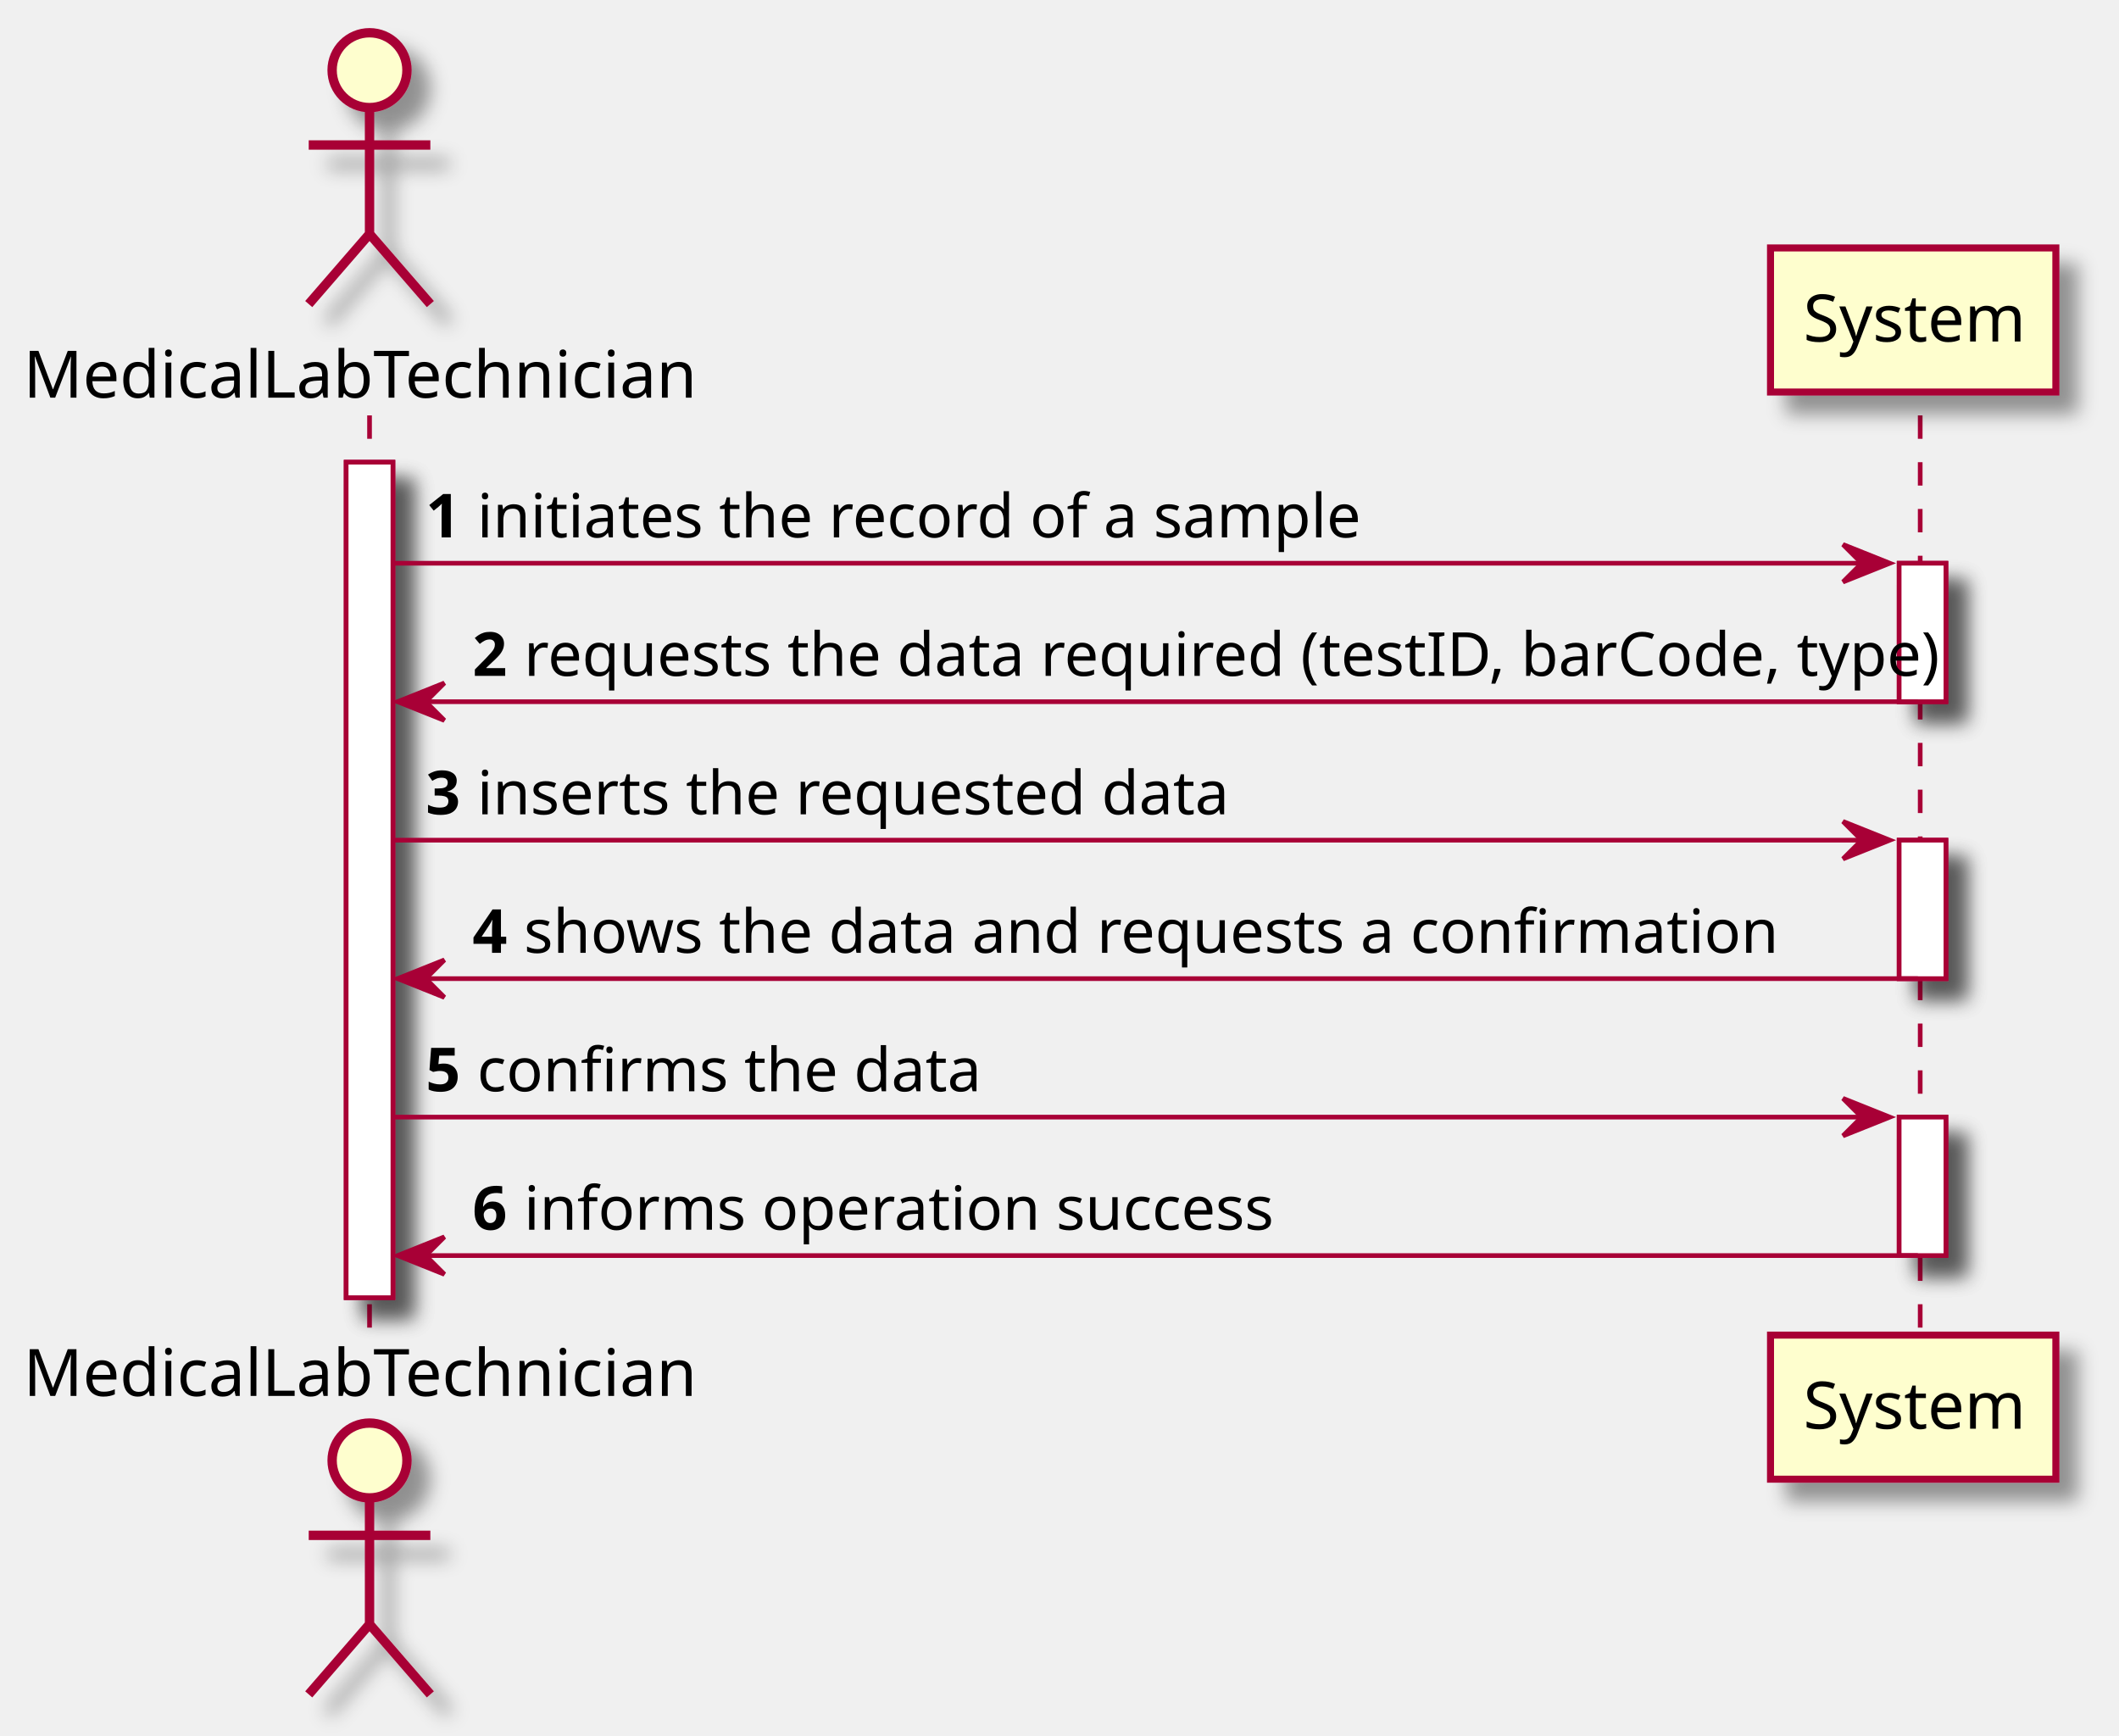
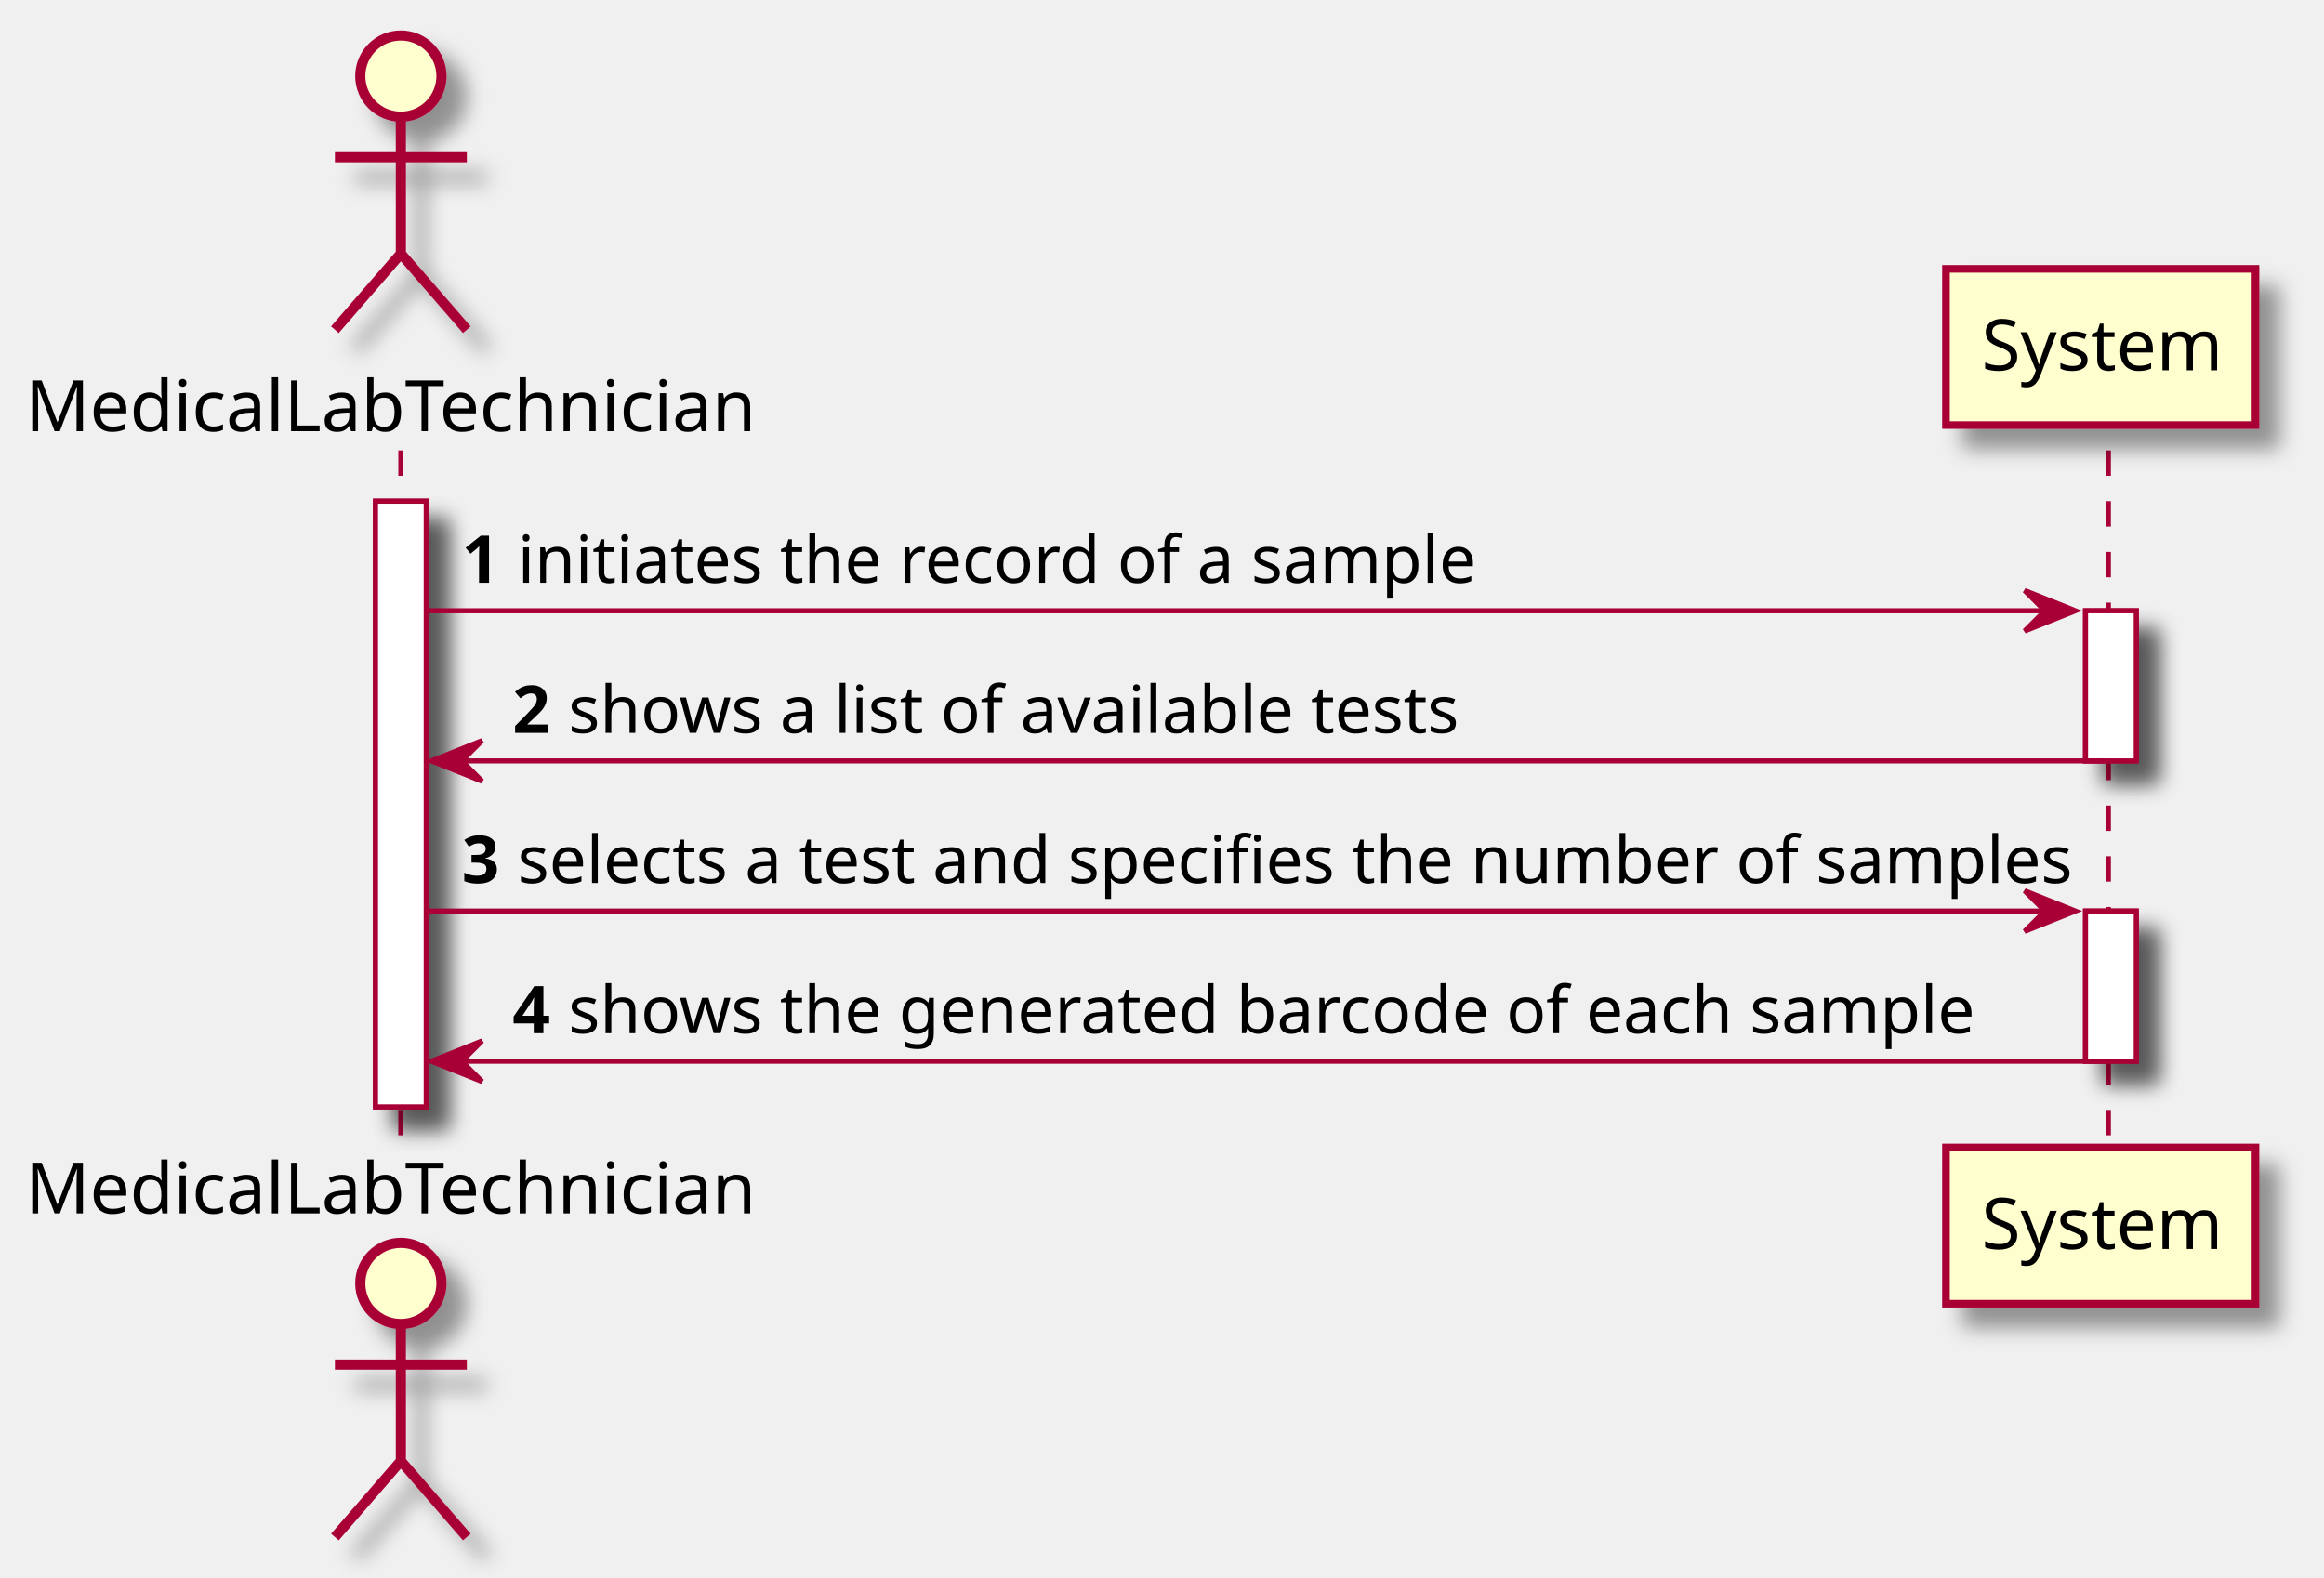
- <svg xmlns="http://www.w3.org/2000/svg" contentScriptType="application/ecmascript" contentStyleType="text/css" height="371px" preserveAspectRatio="none" style="width:453px;height:371px;" version="1.1" viewBox="0 0 453 371" width="453px" zoomAndPan="magnify">
+ <svg xmlns="http://www.w3.org/2000/svg" contentScriptType="application/ecmascript" contentStyleType="text/css" height="311px" preserveAspectRatio="none" style="width:458px;height:311px;" version="1.1" viewBox="0 0 458 311" width="458px" zoomAndPan="magnify">
  <defs>
-     <filter height="300%" id="fj018qda8sspj" width="300%" x="-1" y="-1">
+     <filter height="300%" id="fzw1fk8fmm74y" width="300%" x="-1" y="-1">
      <feGaussianBlur result="blurOut" stdDeviation="2.0" />
      <feColorMatrix in="blurOut" result="blurOut2" type="matrix" values="0 0 0 0 0 0 0 0 0 0 0 0 0 0 0 0 0 0 .4 0" />
      <feOffset dx="4.0" dy="4.0" in="blurOut2" result="blurOut3" />
      <feBlend in="SourceGraphic" in2="blurOut3" mode="normal" />
    </filter>
  </defs>
  <g>
-     <rect fill="#FFFFFF" filter="url(#fj018qda8sspj)" height="178.6" style="stroke:#A80036;stroke-width:1.0;" width="10" x="74" y="98.8" />
-     <rect fill="#FFFFFF" filter="url(#fj018qda8sspj)" height="29.6" style="stroke:#A80036;stroke-width:1.0;" width="10" x="406" y="120.4" />
-     <rect fill="#FFFFFF" filter="url(#fj018qda8sspj)" height="29.6" style="stroke:#A80036;stroke-width:1.0;" width="10" x="406" y="179.6" />
-     <rect fill="#FFFFFF" filter="url(#fj018qda8sspj)" height="29.6" style="stroke:#A80036;stroke-width:1.0;" width="10" x="406" y="238.8" />
-     <line style="stroke:#A80036;stroke-width:1.0;stroke-dasharray:5.0,5.0;" x1="79" x2="79" y1="88.8" y2="286.4" />
-     <line style="stroke:#A80036;stroke-width:1.0;stroke-dasharray:5.0,5.0;" x1="410.5" x2="410.5" y1="88.8" y2="286.4" />
+     <rect fill="#FFFFFF" filter="url(#fzw1fk8fmm74y)" height="119.4" style="stroke:#A80036;stroke-width:1.0;" width="10" x="74" y="98.8" />
+     <rect fill="#FFFFFF" filter="url(#fzw1fk8fmm74y)" height="29.6" style="stroke:#A80036;stroke-width:1.0;" width="10" x="411" y="120.4" />
+     <rect fill="#FFFFFF" filter="url(#fzw1fk8fmm74y)" height="29.6" style="stroke:#A80036;stroke-width:1.0;" width="10" x="411" y="179.6" />
+     <line style="stroke:#A80036;stroke-width:1.0;stroke-dasharray:5.0,5.0;" x1="79" x2="79" y1="88.8" y2="227.2" />
+     <line style="stroke:#A80036;stroke-width:1.0;stroke-dasharray:5.0,5.0;" x1="415.5" x2="415.5" y1="88.8" y2="227.2" />
    <text fill="#000000" font-family="sans-serif" font-size="14" lengthAdjust="spacingAndGlyphs" textLength="142" x="5" y="85.006">MedicalLabTechnician</text>
-     <ellipse cx="79" cy="15" fill="#FEFECE" filter="url(#fj018qda8sspj)" rx="8" ry="8" style="stroke:#A80036;stroke-width:2.0;" />
-     <path d="M79,23 L79,50 M66,31 L92,31 M79,50 L66,65 M79,50 L92,65 " fill="none" filter="url(#fj018qda8sspj)" style="stroke:#A80036;stroke-width:2.0;" />
-     <text fill="#000000" font-family="sans-serif" font-size="14" lengthAdjust="spacingAndGlyphs" textLength="142" x="5" y="298.406">MedicalLabTechnician</text>
-     <ellipse cx="79" cy="312.2" fill="#FEFECE" filter="url(#fj018qda8sspj)" rx="8" ry="8" style="stroke:#A80036;stroke-width:2.0;" />
-     <path d="M79,320.2 L79,347.2 M66,328.2 L92,328.2 M79,347.2 L66,362.2 M79,347.2 L92,362.2 " fill="none" filter="url(#fj018qda8sspj)" style="stroke:#A80036;stroke-width:2.0;" />
-     <rect fill="#FEFECE" filter="url(#fj018qda8sspj)" height="30.8" style="stroke:#A80036;stroke-width:1.5;" width="61" x="378.5" y="53" />
-     <text fill="#000000" font-family="sans-serif" font-size="14" lengthAdjust="spacingAndGlyphs" textLength="47" x="385.5" y="73.006">System</text>
-     <rect fill="#FEFECE" filter="url(#fj018qda8sspj)" height="30.8" style="stroke:#A80036;stroke-width:1.5;" width="61" x="378.5" y="285.4" />
-     <text fill="#000000" font-family="sans-serif" font-size="14" lengthAdjust="spacingAndGlyphs" textLength="47" x="385.5" y="305.406">System</text>
-     <rect fill="#FFFFFF" filter="url(#fj018qda8sspj)" height="178.6" style="stroke:#A80036;stroke-width:1.0;" width="10" x="74" y="98.8" />
-     <rect fill="#FFFFFF" filter="url(#fj018qda8sspj)" height="29.6" style="stroke:#A80036;stroke-width:1.0;" width="10" x="406" y="120.4" />
-     <rect fill="#FFFFFF" filter="url(#fj018qda8sspj)" height="29.6" style="stroke:#A80036;stroke-width:1.0;" width="10" x="406" y="179.6" />
-     <rect fill="#FFFFFF" filter="url(#fj018qda8sspj)" height="29.6" style="stroke:#A80036;stroke-width:1.0;" width="10" x="406" y="238.8" />
-     <polygon fill="#A80036" points="394,116.4,404,120.4,394,124.4,398,120.4" style="stroke:#A80036;stroke-width:1.0;" />
-     <line style="stroke:#A80036;stroke-width:1.0;" x1="84" x2="400" y1="120.4" y2="120.4" />
+     <ellipse cx="79" cy="15" fill="#FEFECE" filter="url(#fzw1fk8fmm74y)" rx="8" ry="8" style="stroke:#A80036;stroke-width:2.0;" />
+     <path d="M79,23 L79,50 M66,31 L92,31 M79,50 L66,65 M79,50 L92,65 " fill="none" filter="url(#fzw1fk8fmm74y)" style="stroke:#A80036;stroke-width:2.0;" />
+     <text fill="#000000" font-family="sans-serif" font-size="14" lengthAdjust="spacingAndGlyphs" textLength="142" x="5" y="239.206">MedicalLabTechnician</text>
+     <ellipse cx="79" cy="253" fill="#FEFECE" filter="url(#fzw1fk8fmm74y)" rx="8" ry="8" style="stroke:#A80036;stroke-width:2.0;" />
+     <path d="M79,261 L79,288 M66,269 L92,269 M79,288 L66,303 M79,288 L92,303 " fill="none" filter="url(#fzw1fk8fmm74y)" style="stroke:#A80036;stroke-width:2.0;" />
+     <rect fill="#FEFECE" filter="url(#fzw1fk8fmm74y)" height="30.8" style="stroke:#A80036;stroke-width:1.5;" width="61" x="383.5" y="53" />
+     <text fill="#000000" font-family="sans-serif" font-size="14" lengthAdjust="spacingAndGlyphs" textLength="47" x="390.5" y="73.006">System</text>
+     <rect fill="#FEFECE" filter="url(#fzw1fk8fmm74y)" height="30.8" style="stroke:#A80036;stroke-width:1.5;" width="61" x="383.5" y="226.2" />
+     <text fill="#000000" font-family="sans-serif" font-size="14" lengthAdjust="spacingAndGlyphs" textLength="47" x="390.5" y="246.206">System</text>
+     <rect fill="#FFFFFF" filter="url(#fzw1fk8fmm74y)" height="119.4" style="stroke:#A80036;stroke-width:1.0;" width="10" x="74" y="98.8" />
+     <rect fill="#FFFFFF" filter="url(#fzw1fk8fmm74y)" height="29.6" style="stroke:#A80036;stroke-width:1.0;" width="10" x="411" y="120.4" />
+     <rect fill="#FFFFFF" filter="url(#fzw1fk8fmm74y)" height="29.6" style="stroke:#A80036;stroke-width:1.0;" width="10" x="411" y="179.6" />
+     <polygon fill="#A80036" points="399,116.4,409,120.4,399,124.4,403,120.4" style="stroke:#A80036;stroke-width:1.0;" />
+     <line style="stroke:#A80036;stroke-width:1.0;" x1="84" x2="405" y1="120.4" y2="120.4" />
    <text fill="#000000" font-family="sans-serif" font-size="13" font-weight="bold" lengthAdjust="spacingAndGlyphs" textLength="7" x="91" y="114.877">1</text>
    <text fill="#000000" font-family="sans-serif" font-size="13" lengthAdjust="spacingAndGlyphs" textLength="179" x="102" y="114.877">initiates the record of a sample</text>
    <polygon fill="#A80036" points="95,146,85,150,95,154,91,150" style="stroke:#A80036;stroke-width:1.0;" />
-     <line style="stroke:#A80036;stroke-width:1.0;" x1="89" x2="410" y1="150" y2="150" />
+     <line style="stroke:#A80036;stroke-width:1.0;" x1="89" x2="415" y1="150" y2="150" />
    <text fill="#000000" font-family="sans-serif" font-size="13" font-weight="bold" lengthAdjust="spacingAndGlyphs" textLength="7" x="101" y="144.477">2</text>
-     <text fill="#000000" font-family="sans-serif" font-size="13" lengthAdjust="spacingAndGlyphs" textLength="287" x="112" y="144.477">requests the data required (testID, barCode, type)</text>
-     <polygon fill="#A80036" points="394,175.6,404,179.6,394,183.6,398,179.6" style="stroke:#A80036;stroke-width:1.0;" />
-     <line style="stroke:#A80036;stroke-width:1.0;" x1="84" x2="400" y1="179.6" y2="179.6" />
+     <text fill="#000000" font-family="sans-serif" font-size="13" lengthAdjust="spacingAndGlyphs" textLength="172" x="112" y="144.477">shows a list of available tests</text>
+     <polygon fill="#A80036" points="399,175.6,409,179.6,399,183.6,403,179.6" style="stroke:#A80036;stroke-width:1.0;" />
+     <line style="stroke:#A80036;stroke-width:1.0;" x1="84" x2="405" y1="179.6" y2="179.6" />
    <text fill="#000000" font-family="sans-serif" font-size="13" font-weight="bold" lengthAdjust="spacingAndGlyphs" textLength="7" x="91" y="174.077">3</text>
-     <text fill="#000000" font-family="sans-serif" font-size="13" lengthAdjust="spacingAndGlyphs" textLength="151" x="102" y="174.077">inserts the requested data</text>
+     <text fill="#000000" font-family="sans-serif" font-size="13" lengthAdjust="spacingAndGlyphs" textLength="297" x="102" y="174.077">selects a test and specifies the number of samples</text>
    <polygon fill="#A80036" points="95,205.2,85,209.2,95,213.2,91,209.2" style="stroke:#A80036;stroke-width:1.0;" />
-     <line style="stroke:#A80036;stroke-width:1.0;" x1="89" x2="410" y1="209.2" y2="209.2" />
+     <line style="stroke:#A80036;stroke-width:1.0;" x1="89" x2="415" y1="209.2" y2="209.2" />
    <text fill="#000000" font-family="sans-serif" font-size="13" font-weight="bold" lengthAdjust="spacingAndGlyphs" textLength="7" x="101" y="203.677">4</text>
-     <text fill="#000000" font-family="sans-serif" font-size="13" lengthAdjust="spacingAndGlyphs" textLength="253" x="112" y="203.677">shows the data and requests a confirmation</text>
-     <polygon fill="#A80036" points="394,234.8,404,238.8,394,242.8,398,238.8" style="stroke:#A80036;stroke-width:1.0;" />
-     <line style="stroke:#A80036;stroke-width:1.0;" x1="84" x2="400" y1="238.8" y2="238.8" />
-     <text fill="#000000" font-family="sans-serif" font-size="13" font-weight="bold" lengthAdjust="spacingAndGlyphs" textLength="7" x="91" y="233.277">5</text>
-     <text fill="#000000" font-family="sans-serif" font-size="13" lengthAdjust="spacingAndGlyphs" textLength="101" x="102" y="233.277">confirms the data</text>
-     <polygon fill="#A80036" points="95,264.4,85,268.4,95,272.4,91,268.4" style="stroke:#A80036;stroke-width:1.0;" />
-     <line style="stroke:#A80036;stroke-width:1.0;" x1="89" x2="410" y1="268.4" y2="268.4" />
-     <text fill="#000000" font-family="sans-serif" font-size="13" font-weight="bold" lengthAdjust="spacingAndGlyphs" textLength="7" x="101" y="262.877">6</text>
-     <text fill="#000000" font-family="sans-serif" font-size="13" lengthAdjust="spacingAndGlyphs" textLength="153" x="112" y="262.877">informs operation success</text>
+     <text fill="#000000" font-family="sans-serif" font-size="13" lengthAdjust="spacingAndGlyphs" textLength="263" x="112" y="203.677">shows the generated barcode of each sample</text>
  </g>
</svg>
